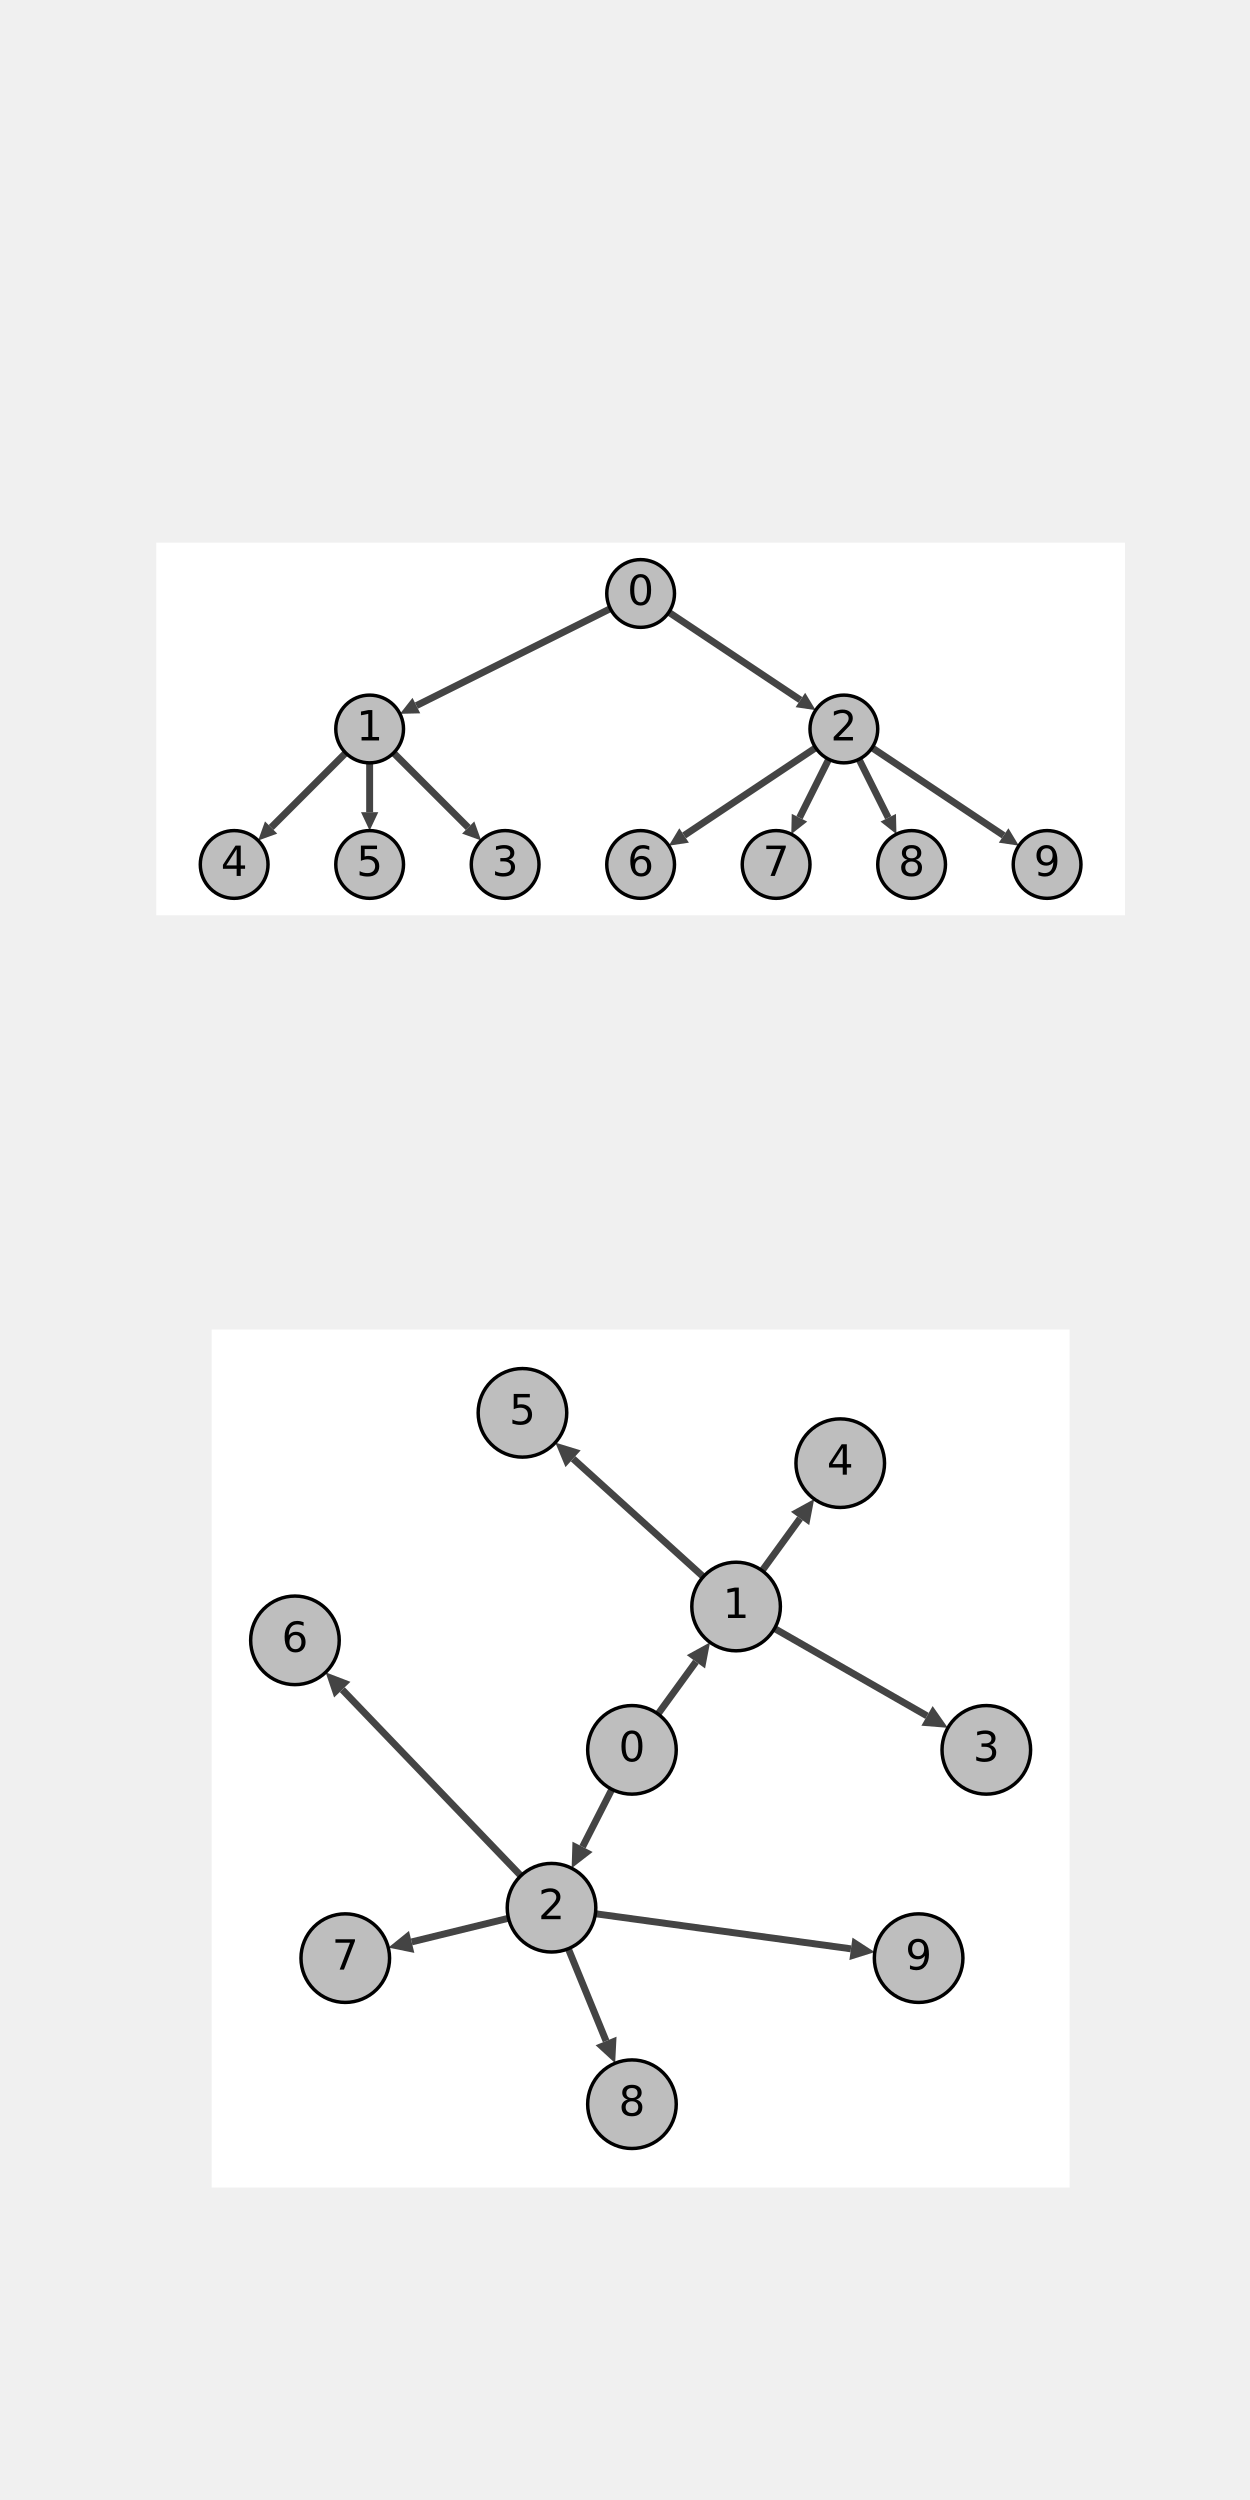
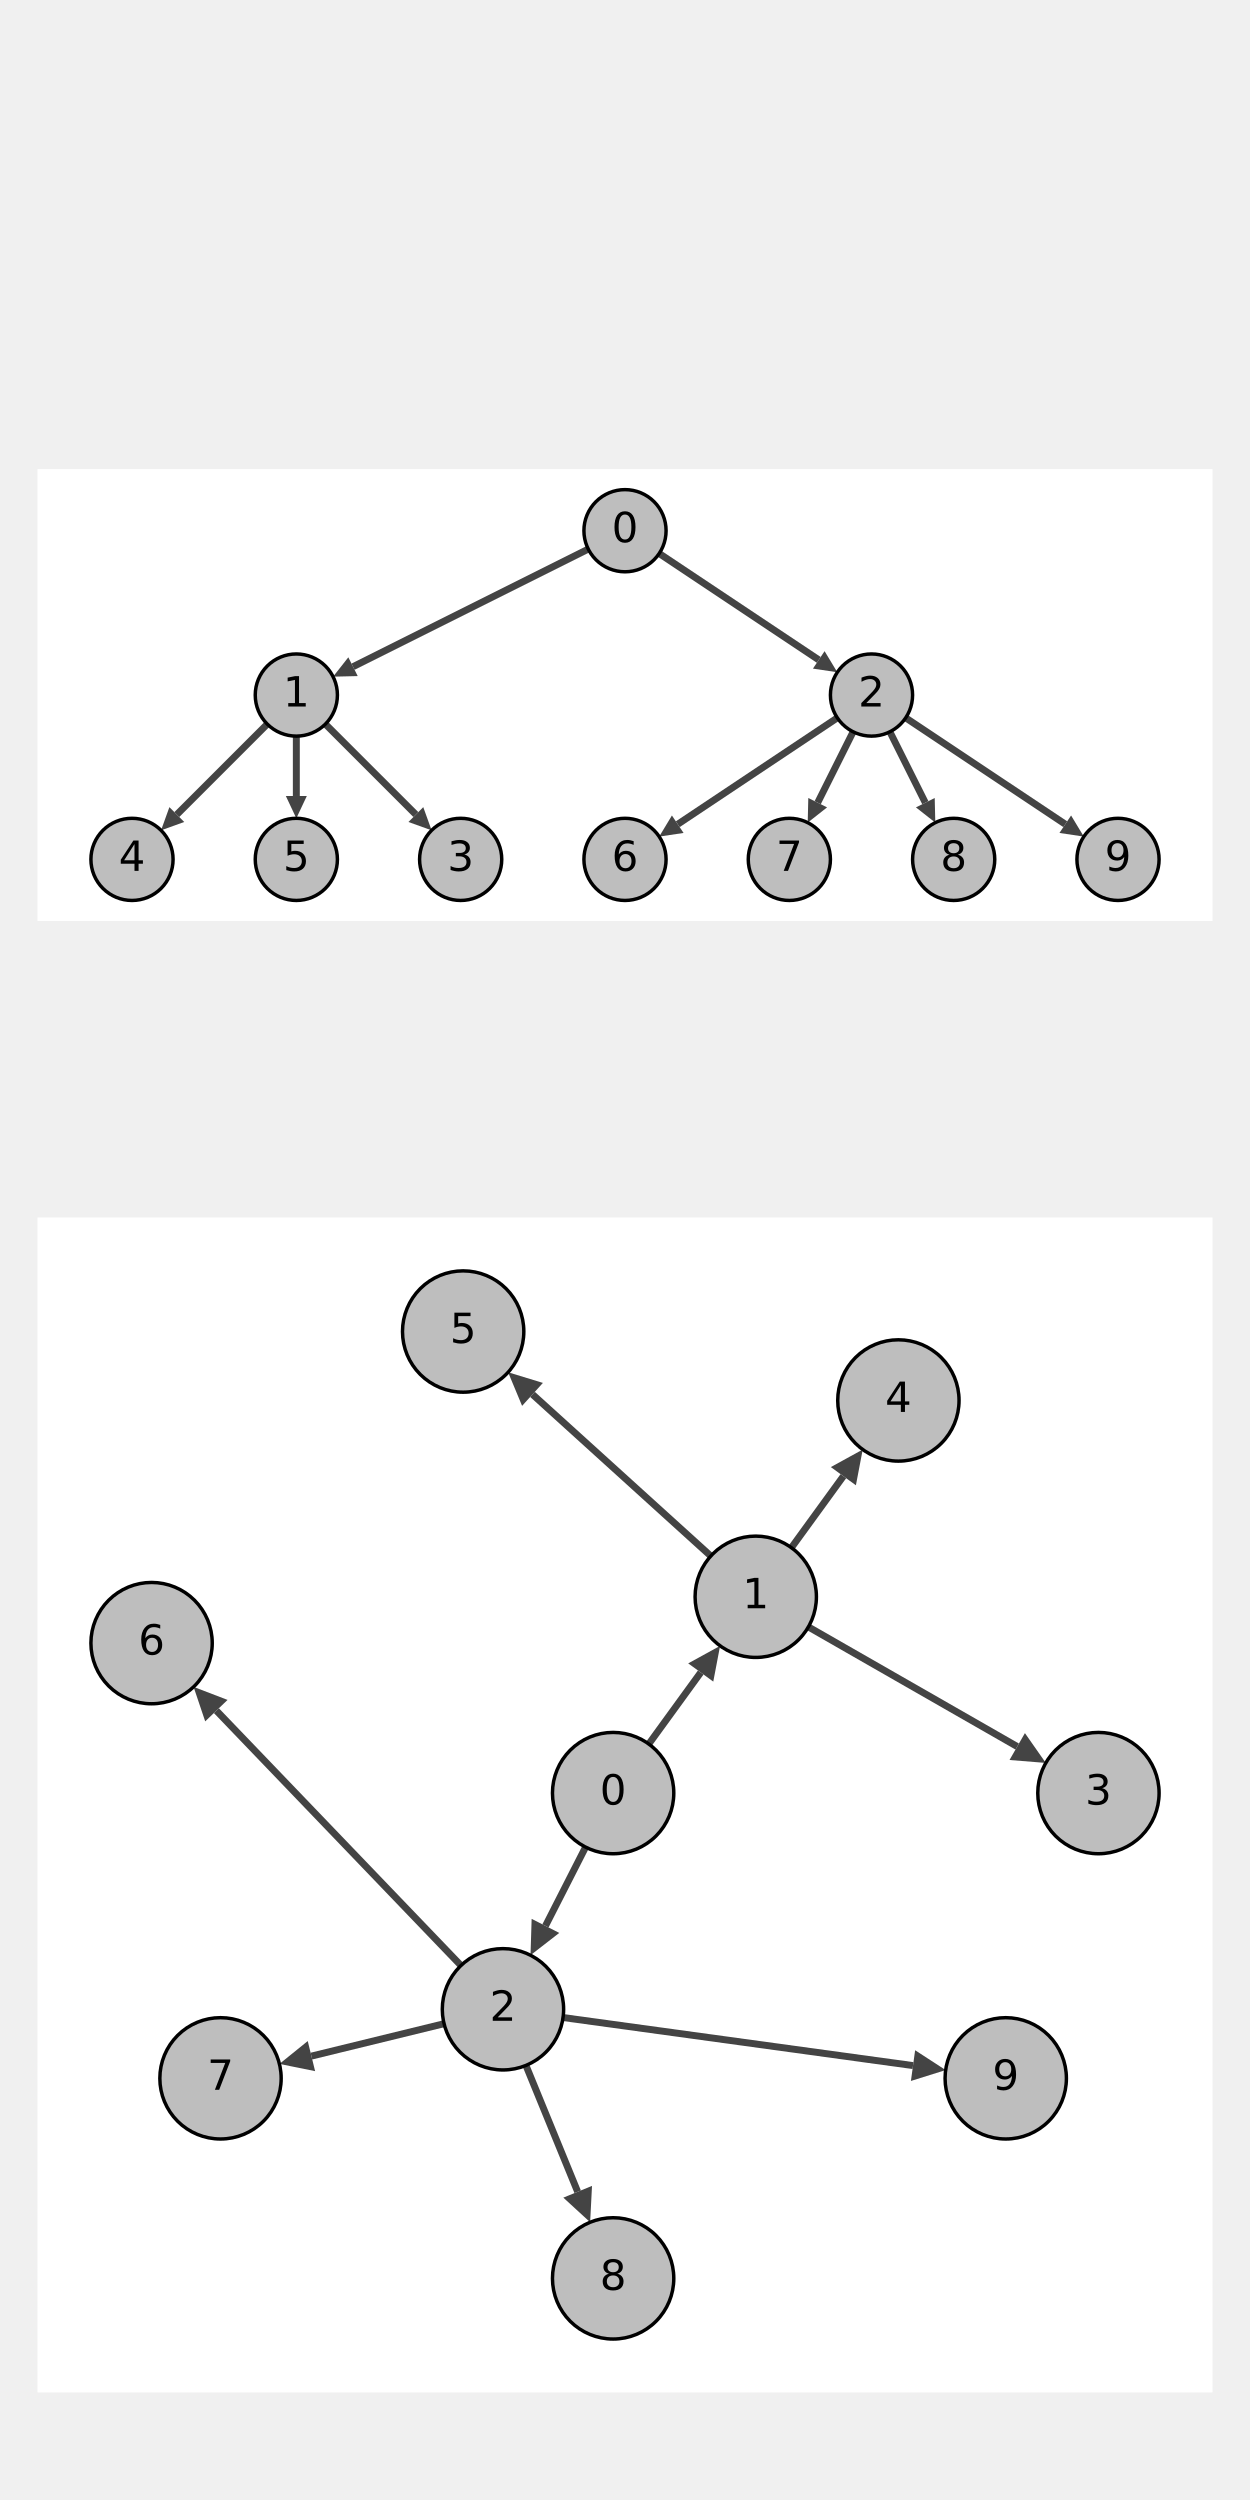
<svg xmlns="http://www.w3.org/2000/svg" xmlns:xlink="http://www.w3.org/1999/xlink" width="360pt" height="720pt" viewBox="0 0 360 720" version="1.1">
  <defs>
    <style type="text/css">*{stroke-linejoin: round; stroke-linecap: butt}</style>
  </defs>
  <g id="figure_1">
    <g id="patch_1">
      <path d="M 0 720  L 360 720  L 360 0  L 0 0  L 0 720  z " style="fill: none" />
    </g>
    <g id="axes_1">
      <g id="patch_2">
-         <path d="M 45 263.599  L 324 263.599  L 324 156.292  L 45 156.292  z " style="fill: #ffffff" />
+         <path d="M 10.8 265.25  L 349.2 265.25  L 349.2 135.096  L 10.8 135.096  z " style="fill: #ffffff" />
      </g>
      <g id="patch_3">
-         <path d="M 184.5 170.924  L 119.92 203.214  " clip-path="url(#p1ca8524b95)" style="fill: none; stroke: #444444; stroke-width: 2; stroke-linejoin: miter" />
+         <path d="M 180 152.844  L 101.671 192.009  " clip-path="url(#pfef08d0607)" style="fill: none; stroke: #444444; stroke-width: 2; stroke-linejoin: miter" />
      </g>
      <g id="patch_4">
-         <path d="M 115.183 205.583  L 121.035 205.443  L 118.806 200.985  z " clip-path="url(#p1ca8524b95)" style="fill: #444444" />
+         <path d="M 95.926 194.881  L 103.023 194.712  L 100.319 189.305  z " clip-path="url(#pfef08d0607)" style="fill: #444444" />
      </g>
      <g id="patch_5">
-         <path d="M 184.5 170.924  L 230.508 201.596  " clip-path="url(#p1ca8524b95)" style="fill: none; stroke: #444444; stroke-width: 2; stroke-linejoin: miter" />
+         <path d="M 180 152.844  L 235.803 190.046  " clip-path="url(#pfef08d0607)" style="fill: none; stroke: #444444; stroke-width: 2; stroke-linejoin: miter" />
      </g>
      <g id="patch_6">
-         <path d="M 234.915 204.534  L 231.89 199.523  L 229.126 203.67  z " clip-path="url(#p1ca8524b95)" style="fill: #444444" />
+         <path d="M 241.148 193.61  L 237.48 187.531  L 234.127 192.561  z " clip-path="url(#pfef08d0607)" style="fill: #444444" />
      </g>
      <g id="patch_7">
-         <path d="M 106.458 209.945  L 134.836 238.324  " clip-path="url(#p1ca8524b95)" style="fill: none; stroke: #444444; stroke-width: 2; stroke-linejoin: miter" />
+         <path d="M 85.343 200.173  L 119.763 234.593  " clip-path="url(#pfef08d0607)" style="fill: none; stroke: #444444; stroke-width: 2; stroke-linejoin: miter" />
      </g>
      <g id="patch_8">
-         <path d="M 138.581 242.068  L 136.598 236.561  L 133.074 240.086  z " clip-path="url(#p1ca8524b95)" style="fill: #444444" />
+         <path d="M 124.305 239.135  L 121.9 232.455  L 117.625 236.73  z " clip-path="url(#pfef08d0607)" style="fill: #444444" />
      </g>
      <g id="patch_9">
-         <path d="M 106.458 209.945  L 78.08 238.324  " clip-path="url(#p1ca8524b95)" style="fill: none; stroke: #444444; stroke-width: 2; stroke-linejoin: miter" />
+         <path d="M 85.343 200.173  L 50.923 234.593  " clip-path="url(#pfef08d0607)" style="fill: none; stroke: #444444; stroke-width: 2; stroke-linejoin: miter" />
      </g>
      <g id="patch_10">
-         <path d="M 74.335 242.068  L 79.842 240.086  L 76.318 236.561  z " clip-path="url(#p1ca8524b95)" style="fill: #444444" />
+         <path d="M 46.381 239.135  L 53.06 236.73  L 48.785 232.455  z " clip-path="url(#pfef08d0607)" style="fill: #444444" />
      </g>
      <g id="patch_11">
-         <path d="M 106.458 209.945  L 106.458 233.915  " clip-path="url(#p1ca8524b95)" style="fill: none; stroke: #444444; stroke-width: 2; stroke-linejoin: miter" />
+         <path d="M 85.343 200.173  L 85.343 229.246  " clip-path="url(#pfef08d0607)" style="fill: none; stroke: #444444; stroke-width: 2; stroke-linejoin: miter" />
      </g>
      <g id="patch_12">
-         <path d="M 106.458 239.211  L 108.95 233.915  L 103.966 233.915  z " clip-path="url(#p1ca8524b95)" style="fill: #444444" />
+         <path d="M 85.343 235.669  L 88.365 229.246  L 82.32 229.246  z " clip-path="url(#pfef08d0607)" style="fill: #444444" />
      </g>
      <g id="patch_13">
-         <path d="M 243.031 209.945  L 197.023 240.617  " clip-path="url(#p1ca8524b95)" style="fill: none; stroke: #444444; stroke-width: 2; stroke-linejoin: miter" />
+         <path d="M 250.993 200.173  L 195.19 237.375  " clip-path="url(#pfef08d0607)" style="fill: none; stroke: #444444; stroke-width: 2; stroke-linejoin: miter" />
      </g>
      <g id="patch_14">
-         <path d="M 192.617 243.555  L 198.406 242.691  L 195.641 238.544  z " clip-path="url(#p1ca8524b95)" style="fill: #444444" />
+         <path d="M 189.845 240.938  L 196.866 239.89  L 193.513 234.86  z " clip-path="url(#pfef08d0607)" style="fill: #444444" />
      </g>
      <g id="patch_15">
-         <path d="M 243.031 209.945  L 230.252 235.504  " clip-path="url(#p1ca8524b95)" style="fill: none; stroke: #444444; stroke-width: 2; stroke-linejoin: miter" />
+         <path d="M 250.993 200.173  L 235.493 231.173  " clip-path="url(#pfef08d0607)" style="fill: none; stroke: #444444; stroke-width: 2; stroke-linejoin: miter" />
      </g>
      <g id="patch_16">
-         <path d="M 227.884 240.241  L 232.481 236.619  L 228.023 234.39  z " clip-path="url(#p1ca8524b95)" style="fill: #444444" />
+         <path d="M 232.62 236.919  L 238.197 232.525  L 232.789 229.821  z " clip-path="url(#pfef08d0607)" style="fill: #444444" />
      </g>
      <g id="patch_17">
-         <path d="M 243.031 209.945  L 255.811 235.504  " clip-path="url(#p1ca8524b95)" style="fill: none; stroke: #444444; stroke-width: 2; stroke-linejoin: miter" />
+         <path d="M 250.993 200.173  L 266.493 231.173  " clip-path="url(#pfef08d0607)" style="fill: none; stroke: #444444; stroke-width: 2; stroke-linejoin: miter" />
      </g>
      <g id="patch_18">
-         <path d="M 258.179 240.241  L 258.04 234.39  L 253.582 236.619  z " clip-path="url(#p1ca8524b95)" style="fill: #444444" />
+         <path d="M 269.366 236.919  L 269.197 229.821  L 263.789 232.525  z " clip-path="url(#pfef08d0607)" style="fill: #444444" />
      </g>
      <g id="patch_19">
-         <path d="M 243.031 209.945  L 289.039 240.617  " clip-path="url(#p1ca8524b95)" style="fill: none; stroke: #444444; stroke-width: 2; stroke-linejoin: miter" />
+         <path d="M 250.993 200.173  L 306.796 237.375  " clip-path="url(#pfef08d0607)" style="fill: none; stroke: #444444; stroke-width: 2; stroke-linejoin: miter" />
      </g>
      <g id="patch_20">
-         <path d="M 293.446 243.555  L 290.422 238.544  L 287.657 242.691  z " clip-path="url(#p1ca8524b95)" style="fill: #444444" />
+         <path d="M 312.141 240.938  L 308.473 234.86  L 305.12 239.89  z " clip-path="url(#pfef08d0607)" style="fill: #444444" />
      </g>
      <g id="matplotlib.axis_1" />
      <g id="matplotlib.axis_2" />
      <g id="patch_21">
-         <path d="M 184.5 180.68  C 187.087 180.68 189.569 179.652 191.398 177.822  C 193.227 175.993 194.255 173.512 194.255 170.924  C 194.255 168.337 193.227 165.856 191.398 164.026  C 189.569 162.197 187.087 161.169 184.5 161.169  C 181.913 161.169 179.431 162.197 177.602 164.026  C 175.773 165.856 174.745 168.337 174.745 170.924  C 174.745 173.512 175.773 175.993 177.602 177.822  C 179.431 179.652 181.913 180.68 184.5 180.68  z " clip-path="url(#p1ca8524b95)" style="fill: #bebebe; stroke: #000000; stroke-linejoin: miter" />
+         <path d="M 180 164.676  C 183.138 164.676 186.148 163.43 188.367 161.211  C 190.585 158.992 191.832 155.982 191.832 152.844  C 191.832 149.706 190.585 146.696 188.367 144.478  C 186.148 142.259 183.138 141.012 180 141.012  C 176.862 141.012 173.852 142.259 171.633 144.478  C 169.415 146.696 168.168 149.706 168.168 152.844  C 168.168 155.982 169.415 158.992 171.633 161.211  C 173.852 163.43 176.862 164.676 180 164.676  z " clip-path="url(#pfef08d0607)" style="fill: #bebebe; stroke: #000000; stroke-linejoin: miter" />
      </g>
      <g id="patch_22">
-         <path d="M 106.458 219.701  C 109.045 219.701 111.527 218.673 113.356 216.843  C 115.185 215.014 116.213 212.533 116.213 209.945  C 116.213 207.358 115.185 204.877 113.356 203.047  C 111.527 201.218 109.045 200.19 106.458 200.19  C 103.871 200.19 101.389 201.218 99.56 203.047  C 97.731 204.877 96.703 207.358 96.703 209.945  C 96.703 212.533 97.731 215.014 99.56 216.843  C 101.389 218.673 103.871 219.701 106.458 219.701  z " clip-path="url(#p1ca8524b95)" style="fill: #bebebe; stroke: #000000; stroke-linejoin: miter" />
+         <path d="M 85.343 212.005  C 88.481 212.005 91.49 210.758 93.709 208.54  C 95.928 206.321 97.175 203.311 97.175 200.173  C 97.175 197.035 95.928 194.025 93.709 191.806  C 91.49 189.587 88.481 188.341 85.343 188.341  C 82.205 188.341 79.195 189.587 76.976 191.806  C 74.757 194.025 73.51 197.035 73.51 200.173  C 73.51 203.311 74.757 206.321 76.976 208.54  C 79.195 210.758 82.205 212.005 85.343 212.005  z " clip-path="url(#pfef08d0607)" style="fill: #bebebe; stroke: #000000; stroke-linejoin: miter" />
      </g>
      <g id="patch_23">
-         <path d="M 243.031 219.701  C 245.619 219.701 248.1 218.673 249.929 216.843  C 251.759 215.014 252.787 212.533 252.787 209.945  C 252.787 207.358 251.759 204.877 249.929 203.047  C 248.1 201.218 245.619 200.19 243.031 200.19  C 240.444 200.19 237.963 201.218 236.133 203.047  C 234.304 204.877 233.276 207.358 233.276 209.945  C 233.276 212.533 234.304 215.014 236.133 216.843  C 237.963 218.673 240.444 219.701 243.031 219.701  z " clip-path="url(#p1ca8524b95)" style="fill: #bebebe; stroke: #000000; stroke-linejoin: miter" />
+         <path d="M 250.993 212.005  C 254.131 212.005 257.141 210.758 259.36 208.54  C 261.578 206.321 262.825 203.311 262.825 200.173  C 262.825 197.035 261.578 194.025 259.36 191.806  C 257.141 189.587 254.131 188.341 250.993 188.341  C 247.855 188.341 244.845 189.587 242.626 191.806  C 240.408 194.025 239.161 197.035 239.161 200.173  C 239.161 203.311 240.408 206.321 242.626 208.54  C 244.845 210.758 247.855 212.005 250.993 212.005  z " clip-path="url(#pfef08d0607)" style="fill: #bebebe; stroke: #000000; stroke-linejoin: miter" />
      </g>
      <g id="patch_24">
-         <path d="M 145.479 258.722  C 148.066 258.722 150.548 257.694 152.377 255.864  C 154.206 254.035 155.234 251.554 155.234 248.966  C 155.234 246.379 154.206 243.898 152.377 242.068  C 150.548 240.239 148.066 239.211 145.479 239.211  C 142.892 239.211 140.41 240.239 138.581 242.068  C 136.752 243.898 135.724 246.379 135.724 248.966  C 135.724 251.554 136.752 254.035 138.581 255.864  C 140.41 257.694 142.892 258.722 145.479 258.722  z " clip-path="url(#p1ca8524b95)" style="fill: #bebebe; stroke: #000000; stroke-linejoin: miter" />
+         <path d="M 132.671 259.334  C 135.809 259.334 138.819 258.087 141.038 255.868  C 143.257 253.649 144.503 250.64 144.503 247.502  C 144.503 244.364 143.257 241.354 141.038 239.135  C 138.819 236.916 135.809 235.669 132.671 235.669  C 129.533 235.669 126.524 236.916 124.305 239.135  C 122.086 241.354 120.839 244.364 120.839 247.502  C 120.839 250.64 122.086 253.649 124.305 255.868  C 126.524 258.087 129.533 259.334 132.671 259.334  z " clip-path="url(#pfef08d0607)" style="fill: #bebebe; stroke: #000000; stroke-linejoin: miter" />
      </g>
      <g id="patch_25">
-         <path d="M 67.437 258.722  C 70.024 258.722 72.506 257.694 74.335 255.864  C 76.164 254.035 77.192 251.554 77.192 248.966  C 77.192 246.379 76.164 243.898 74.335 242.068  C 72.506 240.239 70.024 239.211 67.437 239.211  C 64.85 239.211 62.368 240.239 60.539 242.068  C 58.71 243.898 57.682 246.379 57.682 248.966  C 57.682 251.554 58.71 254.035 60.539 255.864  C 62.368 257.694 64.85 258.722 67.437 258.722  z " clip-path="url(#p1ca8524b95)" style="fill: #bebebe; stroke: #000000; stroke-linejoin: miter" />
+         <path d="M 38.014 259.334  C 41.152 259.334 44.162 258.087 46.381 255.868  C 48.599 253.649 49.846 250.64 49.846 247.502  C 49.846 244.364 48.599 241.354 46.381 239.135  C 44.162 236.916 41.152 235.669 38.014 235.669  C 34.876 235.669 31.866 236.916 29.647 239.135  C 27.429 241.354 26.182 244.364 26.182 247.502  C 26.182 250.64 27.429 253.649 29.647 255.868  C 31.866 258.087 34.876 259.334 38.014 259.334  z " clip-path="url(#pfef08d0607)" style="fill: #bebebe; stroke: #000000; stroke-linejoin: miter" />
      </g>
      <g id="patch_26">
-         <path d="M 106.458 258.722  C 109.045 258.722 111.527 257.694 113.356 255.864  C 115.185 254.035 116.213 251.554 116.213 248.966  C 116.213 246.379 115.185 243.898 113.356 242.068  C 111.527 240.239 109.045 239.211 106.458 239.211  C 103.871 239.211 101.389 240.239 99.56 242.068  C 97.731 243.898 96.703 246.379 96.703 248.966  C 96.703 251.554 97.731 254.035 99.56 255.864  C 101.389 257.694 103.871 258.722 106.458 258.722  z " clip-path="url(#p1ca8524b95)" style="fill: #bebebe; stroke: #000000; stroke-linejoin: miter" />
+         <path d="M 85.343 259.334  C 88.481 259.334 91.49 258.087 93.709 255.868  C 95.928 253.649 97.175 250.64 97.175 247.502  C 97.175 244.364 95.928 241.354 93.709 239.135  C 91.49 236.916 88.481 235.669 85.343 235.669  C 82.205 235.669 79.195 236.916 76.976 239.135  C 74.757 241.354 73.51 244.364 73.51 247.502  C 73.51 250.64 74.757 253.649 76.976 255.868  C 79.195 258.087 82.205 259.334 85.343 259.334  z " clip-path="url(#pfef08d0607)" style="fill: #bebebe; stroke: #000000; stroke-linejoin: miter" />
      </g>
      <g id="patch_27">
-         <path d="M 184.5 258.722  C 187.087 258.722 189.569 257.694 191.398 255.864  C 193.227 254.035 194.255 251.554 194.255 248.966  C 194.255 246.379 193.227 243.898 191.398 242.068  C 189.569 240.239 187.087 239.211 184.5 239.211  C 181.913 239.211 179.431 240.239 177.602 242.068  C 175.773 243.898 174.745 246.379 174.745 248.966  C 174.745 251.554 175.773 254.035 177.602 255.864  C 179.431 257.694 181.913 258.722 184.5 258.722  z " clip-path="url(#p1ca8524b95)" style="fill: #bebebe; stroke: #000000; stroke-linejoin: miter" />
+         <path d="M 180 259.334  C 183.138 259.334 186.148 258.087 188.367 255.868  C 190.585 253.649 191.832 250.64 191.832 247.502  C 191.832 244.364 190.585 241.354 188.367 239.135  C 186.148 236.916 183.138 235.669 180 235.669  C 176.862 235.669 173.852 236.916 171.633 239.135  C 169.415 241.354 168.168 244.364 168.168 247.502  C 168.168 250.64 169.415 253.649 171.633 255.868  C 173.852 258.087 176.862 259.334 180 259.334  z " clip-path="url(#pfef08d0607)" style="fill: #bebebe; stroke: #000000; stroke-linejoin: miter" />
      </g>
      <g id="patch_28">
-         <path d="M 223.521 258.722  C 226.108 258.722 228.59 257.694 230.419 255.864  C 232.248 254.035 233.276 251.554 233.276 248.966  C 233.276 246.379 232.248 243.898 230.419 242.068  C 228.59 240.239 226.108 239.211 223.521 239.211  C 220.934 239.211 218.452 240.239 216.623 242.068  C 214.794 243.898 213.766 246.379 213.766 248.966  C 213.766 251.554 214.794 254.035 216.623 255.864  C 218.452 257.694 220.934 258.722 223.521 258.722  z " clip-path="url(#p1ca8524b95)" style="fill: #bebebe; stroke: #000000; stroke-linejoin: miter" />
+         <path d="M 227.329 259.334  C 230.467 259.334 233.476 258.087 235.695 255.868  C 237.914 253.649 239.161 250.64 239.161 247.502  C 239.161 244.364 237.914 241.354 235.695 239.135  C 233.476 236.916 230.467 235.669 227.329 235.669  C 224.191 235.669 221.181 236.916 218.962 239.135  C 216.743 241.354 215.497 244.364 215.497 247.502  C 215.497 250.64 216.743 253.649 218.962 255.868  C 221.181 258.087 224.191 259.334 227.329 259.334  z " clip-path="url(#pfef08d0607)" style="fill: #bebebe; stroke: #000000; stroke-linejoin: miter" />
      </g>
      <g id="patch_29">
-         <path d="M 262.542 258.722  C 265.129 258.722 267.611 257.694 269.44 255.864  C 271.269 254.035 272.297 251.554 272.297 248.966  C 272.297 246.379 271.269 243.898 269.44 242.068  C 267.611 240.239 265.129 239.211 262.542 239.211  C 259.955 239.211 257.473 240.239 255.644 242.068  C 253.815 243.898 252.787 246.379 252.787 248.966  C 252.787 251.554 253.815 254.035 255.644 255.864  C 257.473 257.694 259.955 258.722 262.542 258.722  z " clip-path="url(#p1ca8524b95)" style="fill: #bebebe; stroke: #000000; stroke-linejoin: miter" />
+         <path d="M 274.657 259.334  C 277.795 259.334 280.805 258.087 283.024 255.868  C 285.243 253.649 286.49 250.64 286.49 247.502  C 286.49 244.364 285.243 241.354 283.024 239.135  C 280.805 236.916 277.795 235.669 274.657 235.669  C 271.519 235.669 268.51 236.916 266.291 239.135  C 264.072 241.354 262.825 244.364 262.825 247.502  C 262.825 250.64 264.072 253.649 266.291 255.868  C 268.51 258.087 271.519 259.334 274.657 259.334  z " clip-path="url(#pfef08d0607)" style="fill: #bebebe; stroke: #000000; stroke-linejoin: miter" />
      </g>
      <g id="patch_30">
-         <path d="M 301.563 258.722  C 304.15 258.722 306.632 257.694 308.461 255.864  C 310.29 254.035 311.318 251.554 311.318 248.966  C 311.318 246.379 310.29 243.898 308.461 242.068  C 306.632 240.239 304.15 239.211 301.563 239.211  C 298.976 239.211 296.494 240.239 294.665 242.068  C 292.836 243.898 291.808 246.379 291.808 248.966  C 291.808 251.554 292.836 254.035 294.665 255.864  C 296.494 257.694 298.976 258.722 301.563 258.722  z " clip-path="url(#p1ca8524b95)" style="fill: #bebebe; stroke: #000000; stroke-linejoin: miter" />
+         <path d="M 321.986 259.334  C 325.124 259.334 328.134 258.087 330.353 255.868  C 332.571 253.649 333.818 250.64 333.818 247.502  C 333.818 244.364 332.571 241.354 330.353 239.135  C 328.134 236.916 325.124 235.669 321.986 235.669  C 318.848 235.669 315.838 236.916 313.619 239.135  C 311.401 241.354 310.154 244.364 310.154 247.502  C 310.154 250.64 311.401 253.649 313.619 255.868  C 315.838 258.087 318.848 259.334 321.986 259.334  z " clip-path="url(#pfef08d0607)" style="fill: #bebebe; stroke: #000000; stroke-linejoin: miter" />
      </g>
      <g id="text_1">
-         <g transform="translate(180.6825 174.2357)scale(0.12 -0.12)">
+         <g transform="translate(176.1825 156.1555)scale(0.12 -0.12)">
          <defs>
            <path id="DejaVuSans-30" d="M 2034 4250  Q 1547 4250 1301 3770  Q 1056 3291 1056 2328  Q 1056 1369 1301 889  Q 1547 409 2034 409  Q 2525 409 2770 889  Q 3016 1369 3016 2328  Q 3016 3291 2770 3770  Q 2525 4250 2034 4250  z M 2034 4750  Q 2819 4750 3233 4129  Q 3647 3509 3647 2328  Q 3647 1150 3233 529  Q 2819 -91 2034 -91  Q 1250 -91 836 529  Q 422 1150 422 2328  Q 422 3509 836 4129  Q 1250 4750 2034 4750  z " transform="scale(0.015625)" />
          </defs>
          <use xlink:href="#DejaVuSans-30" />
        </g>
      </g>
      <g id="text_2">
-         <g transform="translate(102.6405 213.2567)scale(0.12 -0.12)">
+         <g transform="translate(81.52516 203.4842)scale(0.12 -0.12)">
          <defs>
            <path id="DejaVuSans-31" d="M 794 531  L 1825 531  L 1825 4091  L 703 3866  L 703 4441  L 1819 4666  L 2450 4666  L 2450 531  L 3481 531  L 3481 0  L 794 0  L 794 531  z " transform="scale(0.015625)" />
          </defs>
          <use xlink:href="#DejaVuSans-31" />
        </g>
      </g>
      <g id="text_3">
-         <g transform="translate(239.214 213.2567)scale(0.12 -0.12)">
+         <g transform="translate(247.1755 203.4842)scale(0.12 -0.12)">
          <defs>
            <path id="DejaVuSans-32" d="M 1228 531  L 3431 531  L 3431 0  L 469 0  L 469 531  Q 828 903 1448 1529  Q 2069 2156 2228 2338  Q 2531 2678 2651 2914  Q 2772 3150 2772 3378  Q 2772 3750 2511 3984  Q 2250 4219 1831 4219  Q 1534 4219 1204 4116  Q 875 4013 500 3803  L 500 4441  Q 881 4594 1212 4672  Q 1544 4750 1819 4750  Q 2544 4750 2975 4387  Q 3406 4025 3406 3419  Q 3406 3131 3298 2873  Q 3191 2616 2906 2266  Q 2828 2175 2409 1742  Q 1991 1309 1228 531  z " transform="scale(0.015625)" />
          </defs>
          <use xlink:href="#DejaVuSans-32" />
        </g>
      </g>
      <g id="text_4">
-         <g transform="translate(141.6615 252.2777)scale(0.12 -0.12)">
+         <g transform="translate(128.8538 250.8128)scale(0.12 -0.12)">
          <defs>
            <path id="DejaVuSans-33" d="M 2597 2516  Q 3050 2419 3304 2112  Q 3559 1806 3559 1356  Q 3559 666 3084 287  Q 2609 -91 1734 -91  Q 1441 -91 1130 -33  Q 819 25 488 141  L 488 750  Q 750 597 1062 519  Q 1375 441 1716 441  Q 2309 441 2620 675  Q 2931 909 2931 1356  Q 2931 1769 2642 2001  Q 2353 2234 1838 2234  L 1294 2234  L 1294 2753  L 1863 2753  Q 2328 2753 2575 2939  Q 2822 3125 2822 3475  Q 2822 3834 2567 4026  Q 2313 4219 1838 4219  Q 1578 4219 1281 4162  Q 984 4106 628 3988  L 628 4550  Q 988 4650 1302 4700  Q 1616 4750 1894 4750  Q 2613 4750 3031 4423  Q 3450 4097 3450 3541  Q 3450 3153 3228 2886  Q 3006 2619 2597 2516  z " transform="scale(0.015625)" />
          </defs>
          <use xlink:href="#DejaVuSans-33" />
        </g>
      </g>
      <g id="text_5">
-         <g transform="translate(63.61956 252.2777)scale(0.12 -0.12)">
+         <g transform="translate(34.19649 250.8128)scale(0.12 -0.12)">
          <defs>
            <path id="DejaVuSans-34" d="M 2419 4116  L 825 1625  L 2419 1625  L 2419 4116  z M 2253 4666  L 3047 4666  L 3047 1625  L 3713 1625  L 3713 1100  L 3047 1100  L 3047 0  L 2419 0  L 2419 1100  L 313 1100  L 313 1709  L 2253 4666  z " transform="scale(0.015625)" />
          </defs>
          <use xlink:href="#DejaVuSans-34" />
        </g>
      </g>
      <g id="text_6">
-         <g transform="translate(102.6405 252.2777)scale(0.12 -0.12)">
+         <g transform="translate(81.52516 250.8128)scale(0.12 -0.12)">
          <defs>
            <path id="DejaVuSans-35" d="M 691 4666  L 3169 4666  L 3169 4134  L 1269 4134  L 1269 2991  Q 1406 3038 1543 3061  Q 1681 3084 1819 3084  Q 2600 3084 3056 2656  Q 3513 2228 3513 1497  Q 3513 744 3044 326  Q 2575 -91 1722 -91  Q 1428 -91 1123 -41  Q 819 9 494 109  L 494 744  Q 775 591 1075 516  Q 1375 441 1709 441  Q 2250 441 2565 725  Q 2881 1009 2881 1497  Q 2881 1984 2565 2268  Q 2250 2553 1709 2553  Q 1456 2553 1204 2497  Q 953 2441 691 2322  L 691 4666  z " transform="scale(0.015625)" />
          </defs>
          <use xlink:href="#DejaVuSans-35" />
        </g>
      </g>
      <g id="text_7">
-         <g transform="translate(180.6825 252.2777)scale(0.12 -0.12)">
+         <g transform="translate(176.1825 250.8128)scale(0.12 -0.12)">
          <defs>
            <path id="DejaVuSans-36" d="M 2113 2584  Q 1688 2584 1439 2293  Q 1191 2003 1191 1497  Q 1191 994 1439 701  Q 1688 409 2113 409  Q 2538 409 2786 701  Q 3034 994 3034 1497  Q 3034 2003 2786 2293  Q 2538 2584 2113 2584  z M 3366 4563  L 3366 3988  Q 3128 4100 2886 4159  Q 2644 4219 2406 4219  Q 1781 4219 1451 3797  Q 1122 3375 1075 2522  Q 1259 2794 1537 2939  Q 1816 3084 2150 3084  Q 2853 3084 3261 2657  Q 3669 2231 3669 1497  Q 3669 778 3244 343  Q 2819 -91 2113 -91  Q 1303 -91 875 529  Q 447 1150 447 2328  Q 447 3434 972 4092  Q 1497 4750 2381 4750  Q 2619 4750 2861 4703  Q 3103 4656 3366 4563  z " transform="scale(0.015625)" />
          </defs>
          <use xlink:href="#DejaVuSans-36" />
        </g>
      </g>
      <g id="text_8">
-         <g transform="translate(219.7035 252.2777)scale(0.12 -0.12)">
+         <g transform="translate(223.5112 250.8128)scale(0.12 -0.12)">
          <defs>
            <path id="DejaVuSans-37" d="M 525 4666  L 3525 4666  L 3525 4397  L 1831 0  L 1172 0  L 2766 4134  L 525 4134  L 525 4666  z " transform="scale(0.015625)" />
          </defs>
          <use xlink:href="#DejaVuSans-37" />
        </g>
      </g>
      <g id="text_9">
-         <g transform="translate(258.7245 252.2777)scale(0.12 -0.12)">
+         <g transform="translate(270.8398 250.8128)scale(0.12 -0.12)">
          <defs>
            <path id="DejaVuSans-38" d="M 2034 2216  Q 1584 2216 1326 1975  Q 1069 1734 1069 1313  Q 1069 891 1326 650  Q 1584 409 2034 409  Q 2484 409 2743 651  Q 3003 894 3003 1313  Q 3003 1734 2745 1975  Q 2488 2216 2034 2216  z M 1403 2484  Q 997 2584 770 2862  Q 544 3141 544 3541  Q 544 4100 942 4425  Q 1341 4750 2034 4750  Q 2731 4750 3128 4425  Q 3525 4100 3525 3541  Q 3525 3141 3298 2862  Q 3072 2584 2669 2484  Q 3125 2378 3379 2068  Q 3634 1759 3634 1313  Q 3634 634 3220 271  Q 2806 -91 2034 -91  Q 1263 -91 848 271  Q 434 634 434 1313  Q 434 1759 690 2068  Q 947 2378 1403 2484  z M 1172 3481  Q 1172 3119 1398 2916  Q 1625 2713 2034 2713  Q 2441 2713 2670 2916  Q 2900 3119 2900 3481  Q 2900 3844 2670 4047  Q 2441 4250 2034 4250  Q 1625 4250 1398 4047  Q 1172 3844 1172 3481  z " transform="scale(0.015625)" />
          </defs>
          <use xlink:href="#DejaVuSans-38" />
        </g>
      </g>
      <g id="text_10">
-         <g transform="translate(297.7454 252.2777)scale(0.12 -0.12)">
+         <g transform="translate(318.1685 250.8128)scale(0.12 -0.12)">
          <defs>
            <path id="DejaVuSans-39" d="M 703 97  L 703 672  Q 941 559 1184 500  Q 1428 441 1663 441  Q 2288 441 2617 861  Q 2947 1281 2994 2138  Q 2813 1869 2534 1725  Q 2256 1581 1919 1581  Q 1219 1581 811 2004  Q 403 2428 403 3163  Q 403 3881 828 4315  Q 1253 4750 1959 4750  Q 2769 4750 3195 4129  Q 3622 3509 3622 2328  Q 3622 1225 3098 567  Q 2575 -91 1691 -91  Q 1453 -91 1209 -44  Q 966 3 703 97  z M 1959 2075  Q 2384 2075 2632 2365  Q 2881 2656 2881 3163  Q 2881 3666 2632 3958  Q 2384 4250 1959 4250  Q 1534 4250 1286 3958  Q 1038 3666 1038 3163  Q 1038 2656 1286 2365  Q 1534 2075 1959 2075  z " transform="scale(0.015625)" />
          </defs>
          <use xlink:href="#DejaVuSans-39" />
        </g>
      </g>
    </g>
    <g id="axes_2">
      <g id="patch_31">
-         <path d="M 60.955 630  L 308.045 630  L 308.045 382.909  L 60.955 382.909  z " style="fill: #ffffff" />
+         <path d="M 10.8 689.027  L 349.2 689.027  L 349.2 350.627  L 10.8 350.627  z " style="fill: #ffffff" />
      </g>
      <g id="patch_32">
-         <path d="M 182.003 503.957  L 200.427 478.599  " clip-path="url(#p655c8496fc)" style="fill: none; stroke: #444444; stroke-width: 2; stroke-linejoin: miter" />
+         <path d="M 176.58 516.407  L 201.812 481.677  " clip-path="url(#p523db373b2)" style="fill: none; stroke: #444444; stroke-width: 2; stroke-linejoin: miter" />
      </g>
      <g id="patch_33">
-         <path d="M 204.497 472.996  L 197.79 476.683  L 203.063 480.514  z " clip-path="url(#p655c8496fc)" style="fill: #444444" />
+         <path d="M 207.387 474.004  L 198.201 479.054  L 205.423 484.301  z " clip-path="url(#p523db373b2)" style="fill: #444444" />
      </g>
      <g id="patch_34">
-         <path d="M 182.003 503.957  L 167.772 531.886  " clip-path="url(#p655c8496fc)" style="fill: none; stroke: #444444; stroke-width: 2; stroke-linejoin: miter" />
+         <path d="M 176.58 516.407  L 157.091 554.656  " clip-path="url(#p523db373b2)" style="fill: none; stroke: #444444; stroke-width: 2; stroke-linejoin: miter" />
      </g>
      <g id="patch_35">
-         <path d="M 164.628 538.056  L 170.676 533.365  L 164.869 530.406  z " clip-path="url(#p655c8496fc)" style="fill: #444444" />
+         <path d="M 152.785 563.107  L 161.068 556.682  L 153.114 552.63  z " clip-path="url(#p523db373b2)" style="fill: #444444" />
      </g>
      <g id="patch_36">
-         <path d="M 211.996 462.675  L 266.979 494.173  " clip-path="url(#p655c8496fc)" style="fill: none; stroke: #444444; stroke-width: 2; stroke-linejoin: miter" />
+         <path d="M 217.656 459.87  L 292.958 503.007  " clip-path="url(#p523db373b2)" style="fill: none; stroke: #444444; stroke-width: 2; stroke-linejoin: miter" />
      </g>
      <g id="patch_37">
-         <path d="M 272.988 497.616  L 268.599 491.345  L 265.359 497.001  z " clip-path="url(#p655c8496fc)" style="fill: #444444" />
+         <path d="M 301.188 507.722  L 295.176 499.135  L 290.739 506.88  z " clip-path="url(#p523db373b2)" style="fill: #444444" />
      </g>
      <g id="patch_38">
-         <path d="M 211.996 462.675  L 230.42 437.317  " clip-path="url(#p655c8496fc)" style="fill: none; stroke: #444444; stroke-width: 2; stroke-linejoin: miter" />
+         <path d="M 217.656 459.87  L 242.889 425.14  " clip-path="url(#p523db373b2)" style="fill: none; stroke: #444444; stroke-width: 2; stroke-linejoin: miter" />
      </g>
      <g id="patch_39">
-         <path d="M 234.49 431.714  L 227.783 435.401  L 233.056 439.232  z " clip-path="url(#p655c8496fc)" style="fill: #444444" />
+         <path d="M 248.464 417.467  L 239.278 422.517  L 246.5 427.764  z " clip-path="url(#p523db373b2)" style="fill: #444444" />
      </g>
      <g id="patch_40">
-         <path d="M 211.996 462.675  L 165.048 420.117  " clip-path="url(#p655c8496fc)" style="fill: none; stroke: #444444; stroke-width: 2; stroke-linejoin: miter" />
+         <path d="M 217.656 459.87  L 153.36 401.584  " clip-path="url(#p523db373b2)" style="fill: none; stroke: #444444; stroke-width: 2; stroke-linejoin: miter" />
      </g>
      <g id="patch_41">
-         <path d="M 159.917 415.465  L 162.86 422.531  L 167.237 417.702  z " clip-path="url(#p655c8496fc)" style="fill: #444444" />
+         <path d="M 146.333 395.214  L 150.363 404.891  L 156.358 398.277  z " clip-path="url(#p523db373b2)" style="fill: #444444" />
      </g>
      <g id="patch_42">
-         <path d="M 158.837 549.423  L 98.571 486.622  " clip-path="url(#p655c8496fc)" style="fill: none; stroke: #444444; stroke-width: 2; stroke-linejoin: miter" />
+         <path d="M 144.853 578.674  L 62.317 492.665  " clip-path="url(#p523db373b2)" style="fill: none; stroke: #444444; stroke-width: 2; stroke-linejoin: miter" />
      </g>
      <g id="patch_43">
-         <path d="M 93.776 481.625  L 96.219 488.878  L 100.922 484.365  z " clip-path="url(#p655c8496fc)" style="fill: #444444" />
+         <path d="M 55.75 485.822  L 59.096 495.756  L 65.537 489.575  z " clip-path="url(#p523db373b2)" style="fill: #444444" />
      </g>
      <g id="patch_44">
-         <path d="M 158.837 549.423  L 118.558 559.269  " clip-path="url(#p655c8496fc)" style="fill: none; stroke: #444444; stroke-width: 2; stroke-linejoin: miter" />
+         <path d="M 144.853 578.674  L 89.69 592.159  " clip-path="url(#p523db373b2)" style="fill: none; stroke: #444444; stroke-width: 2; stroke-linejoin: miter" />
      </g>
      <g id="patch_45">
-         <path d="M 111.831 560.914  L 119.332 562.435  L 117.784 556.104  z " clip-path="url(#p655c8496fc)" style="fill: #444444" />
+         <path d="M 80.476 594.411  L 90.75 596.494  L 88.63 587.823  z " clip-path="url(#p523db373b2)" style="fill: #444444" />
      </g>
      <g id="patch_46">
-         <path d="M 158.837 549.423  L 174.546 587.797  " clip-path="url(#p655c8496fc)" style="fill: none; stroke: #444444; stroke-width: 2; stroke-linejoin: miter" />
+         <path d="M 144.853 578.674  L 166.367 631.228  " clip-path="url(#p523db373b2)" style="fill: none; stroke: #444444; stroke-width: 2; stroke-linejoin: miter" />
      </g>
      <g id="patch_47">
-         <path d="M 177.17 594.206  L 177.562 586.562  L 171.53 589.031  z " clip-path="url(#p655c8496fc)" style="fill: #444444" />
+         <path d="M 169.961 640.006  L 170.498 629.537  L 162.237 632.919  z " clip-path="url(#p523db373b2)" style="fill: #444444" />
      </g>
      <g id="patch_48">
-         <path d="M 158.837 549.423  L 245.067 561.265  " clip-path="url(#p655c8496fc)" style="fill: none; stroke: #444444; stroke-width: 2; stroke-linejoin: miter" />
+         <path d="M 144.853 578.674  L 262.949 594.892  " clip-path="url(#p523db373b2)" style="fill: none; stroke: #444444; stroke-width: 2; stroke-linejoin: miter" />
      </g>
      <g id="patch_49">
-         <path d="M 251.928 562.208  L 245.51 558.037  L 244.624 564.494  z " clip-path="url(#p655c8496fc)" style="fill: #444444" />
+         <path d="M 272.346 596.183  L 263.556 590.471  L 262.342 599.314  z " clip-path="url(#p523db373b2)" style="fill: #444444" />
      </g>
      <g id="matplotlib.axis_3" />
      <g id="matplotlib.axis_4" />
      <g id="patch_50">
-         <path d="M 182.003 516.714  C 185.386 516.714 188.631 515.37 191.023 512.978  C 193.415 510.585 194.759 507.34 194.759 503.957  C 194.759 500.574 193.415 497.329 191.023 494.937  C 188.631 492.544 185.386 491.2 182.003 491.2  C 178.619 491.2 175.374 492.544 172.982 494.937  C 170.59 497.329 169.246 500.574 169.246 503.957  C 169.246 507.34 170.59 510.585 172.982 512.978  C 175.374 515.37 178.619 516.714 182.003 516.714  z " clip-path="url(#p655c8496fc)" style="fill: #bebebe; stroke: #000000; stroke-linejoin: miter" />
+         <path d="M 176.58 533.878  C 181.213 533.878 185.657 532.037 188.933 528.761  C 192.21 525.484 194.051 521.04 194.051 516.407  C 194.051 511.773 192.21 507.329 188.933 504.053  C 185.657 500.777 181.213 498.936 176.58 498.936  C 171.946 498.936 167.502 500.777 164.226 504.053  C 160.95 507.329 159.109 511.773 159.109 516.407  C 159.109 521.04 160.95 525.484 164.226 528.761  C 167.502 532.037 171.946 533.878 176.58 533.878  z " clip-path="url(#p523db373b2)" style="fill: #bebebe; stroke: #000000; stroke-linejoin: miter" />
      </g>
      <g id="patch_51">
-         <path d="M 211.996 475.432  C 215.379 475.432 218.624 474.088 221.016 471.696  C 223.408 469.303 224.752 466.058 224.752 462.675  C 224.752 459.292 223.408 456.047 221.016 453.655  C 218.624 451.262 215.379 449.918 211.996 449.918  C 208.613 449.918 205.367 451.262 202.975 453.655  C 200.583 456.047 199.239 459.292 199.239 462.675  C 199.239 466.058 200.583 469.303 202.975 471.696  C 205.367 474.088 208.613 475.432 211.996 475.432  z " clip-path="url(#p655c8496fc)" style="fill: #bebebe; stroke: #000000; stroke-linejoin: miter" />
+         <path d="M 217.656 477.341  C 222.29 477.341 226.734 475.5 230.01 472.223  C 233.286 468.947 235.127 464.503 235.127 459.87  C 235.127 455.236 233.286 450.792 230.01 447.516  C 226.734 444.239 222.29 442.399 217.656 442.399  C 213.023 442.399 208.579 444.239 205.302 447.516  C 202.026 450.792 200.185 455.236 200.185 459.87  C 200.185 464.503 202.026 468.947 205.302 472.223  C 208.579 475.5 213.023 477.341 217.656 477.341  z " clip-path="url(#p523db373b2)" style="fill: #bebebe; stroke: #000000; stroke-linejoin: miter" />
      </g>
      <g id="patch_52">
-         <path d="M 158.837 562.18  C 162.22 562.18 165.465 560.835 167.857 558.443  C 170.249 556.051 171.593 552.806 171.593 549.423  C 171.593 546.04 170.249 542.795 167.857 540.402  C 165.465 538.01 162.22 536.666 158.837 536.666  C 155.453 536.666 152.208 538.01 149.816 540.402  C 147.424 542.795 146.08 546.04 146.08 549.423  C 146.08 552.806 147.424 556.051 149.816 558.443  C 152.208 560.835 155.453 562.18 158.837 562.18  z " clip-path="url(#p655c8496fc)" style="fill: #bebebe; stroke: #000000; stroke-linejoin: miter" />
+         <path d="M 144.853 596.145  C 149.486 596.145 153.931 594.304 157.207 591.027  C 160.483 587.751 162.324 583.307 162.324 578.674  C 162.324 574.04 160.483 569.596 157.207 566.32  C 153.931 563.044 149.486 561.203 144.853 561.203  C 140.22 561.203 135.776 563.044 132.499 566.32  C 129.223 569.596 127.382 574.04 127.382 578.674  C 127.382 583.307 129.223 587.751 132.499 591.027  C 135.776 594.304 140.22 596.145 144.853 596.145  z " clip-path="url(#p523db373b2)" style="fill: #bebebe; stroke: #000000; stroke-linejoin: miter" />
      </g>
      <g id="patch_53">
-         <path d="M 284.057 516.714  C 287.44 516.714 290.685 515.37 293.078 512.978  C 295.47 510.585 296.814 507.34 296.814 503.957  C 296.814 500.574 295.47 497.329 293.078 494.937  C 290.685 492.544 287.44 491.2 284.057 491.2  C 280.674 491.2 277.429 492.544 275.037 494.937  C 272.645 497.329 271.3 500.574 271.3 503.957  C 271.3 507.34 272.645 510.585 275.037 512.978  C 277.429 515.37 280.674 516.714 284.057 516.714  z " clip-path="url(#p655c8496fc)" style="fill: #bebebe; stroke: #000000; stroke-linejoin: miter" />
+         <path d="M 316.347 533.878  C 320.981 533.878 325.425 532.037 328.701 528.761  C 331.977 525.484 333.818 521.04 333.818 516.407  C 333.818 511.773 331.977 507.329 328.701 504.053  C 325.425 500.777 320.981 498.936 316.347 498.936  C 311.714 498.936 307.27 500.777 303.993 504.053  C 300.717 507.329 298.876 511.773 298.876 516.407  C 298.876 521.04 300.717 525.484 303.993 528.761  C 307.27 532.037 311.714 533.878 316.347 533.878  z " clip-path="url(#p523db373b2)" style="fill: #bebebe; stroke: #000000; stroke-linejoin: miter" />
      </g>
      <g id="patch_54">
-         <path d="M 241.989 434.15  C 245.372 434.15 248.617 432.806 251.009 430.414  C 253.401 428.021 254.746 424.776 254.746 421.393  C 254.746 418.01 253.401 414.765 251.009 412.373  C 248.617 409.98 245.372 408.636 241.989 408.636  C 238.606 408.636 235.361 409.98 232.968 412.373  C 230.576 414.765 229.232 418.01 229.232 421.393  C 229.232 424.776 230.576 428.021 232.968 430.414  C 235.361 432.806 238.606 434.15 241.989 434.15  z " clip-path="url(#p655c8496fc)" style="fill: #bebebe; stroke: #000000; stroke-linejoin: miter" />
+         <path d="M 258.733 420.803  C 263.366 420.803 267.811 418.962 271.087 415.686  C 274.363 412.41 276.204 407.966 276.204 403.332  C 276.204 398.699 274.363 394.255 271.087 390.979  C 267.811 387.702 263.366 385.861 258.733 385.861  C 254.1 385.861 249.655 387.702 246.379 390.979  C 243.103 394.255 241.262 398.699 241.262 403.332  C 241.262 407.966 243.103 412.41 246.379 415.686  C 249.655 418.962 254.1 420.803 258.733 420.803  z " clip-path="url(#p523db373b2)" style="fill: #bebebe; stroke: #000000; stroke-linejoin: miter" />
      </g>
      <g id="patch_55">
-         <path d="M 150.466 419.654  C 153.849 419.654 157.094 418.31 159.486 415.918  C 161.879 413.526 163.223 410.28 163.223 406.897  C 163.223 403.514 161.879 400.269 159.486 397.877  C 157.094 395.485 153.849 394.14 150.466 394.14  C 147.083 394.14 143.838 395.485 141.445 397.877  C 139.053 400.269 137.709 403.514 137.709 406.897  C 137.709 410.28 139.053 413.526 141.445 415.918  C 143.838 418.31 147.083 419.654 150.466 419.654  z " clip-path="url(#p655c8496fc)" style="fill: #bebebe; stroke: #000000; stroke-linejoin: miter" />
+         <path d="M 133.389 400.951  C 138.022 400.951 142.467 399.11 145.743 395.834  C 149.019 392.557 150.86 388.113 150.86 383.48  C 150.86 378.847 149.019 374.402 145.743 371.126  C 142.467 367.85 138.022 366.009 133.389 366.009  C 128.756 366.009 124.312 367.85 121.035 371.126  C 117.759 374.402 115.918 378.847 115.918 383.48  C 115.918 388.113 117.759 392.557 121.035 395.834  C 124.312 399.11 128.756 400.951 133.389 400.951  z " clip-path="url(#p523db373b2)" style="fill: #bebebe; stroke: #000000; stroke-linejoin: miter" />
      </g>
      <g id="patch_56">
-         <path d="M 84.943 485.177  C 88.326 485.177 91.571 483.833 93.963 481.441  C 96.355 479.049 97.7 475.804 97.7 472.42  C 97.7 469.037 96.355 465.792 93.963 463.4  C 91.571 461.008 88.326 459.664 84.943 459.664  C 81.56 459.664 78.315 461.008 75.922 463.4  C 73.53 465.792 72.186 469.037 72.186 472.42  C 72.186 475.804 73.53 479.049 75.922 481.441  C 78.315 483.833 81.56 485.177 84.943 485.177  z " clip-path="url(#p655c8496fc)" style="fill: #bebebe; stroke: #000000; stroke-linejoin: miter" />
+         <path d="M 43.653 490.687  C 48.286 490.687 52.73 488.846 56.007 485.57  C 59.283 482.294 61.124 477.85 61.124 473.216  C 61.124 468.583 59.283 464.139 56.007 460.862  C 52.73 457.586 48.286 455.745 43.653 455.745  C 39.019 455.745 34.575 457.586 31.299 460.862  C 28.023 464.139 26.182 468.583 26.182 473.216  C 26.182 477.85 28.023 482.294 31.299 485.57  C 34.575 488.846 39.019 490.687 43.653 490.687  z " clip-path="url(#p523db373b2)" style="fill: #bebebe; stroke: #000000; stroke-linejoin: miter" />
      </g>
      <g id="patch_57">
-         <path d="M 99.439 576.7  C 102.822 576.7 106.067 575.356 108.459 572.964  C 110.851 570.572 112.195 567.326 112.195 563.943  C 112.195 560.56 110.851 557.315 108.459 554.923  C 106.067 552.531 102.822 551.186 99.439 551.186  C 96.055 551.186 92.81 552.531 90.418 554.923  C 88.026 557.315 86.682 560.56 86.682 563.943  C 86.682 567.326 88.026 570.572 90.418 572.964  C 92.81 575.356 96.055 576.7 99.439 576.7  z " clip-path="url(#p655c8496fc)" style="fill: #bebebe; stroke: #000000; stroke-linejoin: miter" />
+         <path d="M 63.505 616.031  C 68.139 616.031 72.583 614.19 75.859 610.914  C 79.135 607.638 80.976 603.193 80.976 598.56  C 80.976 593.927 79.135 589.483 75.859 586.206  C 72.583 582.93 68.139 581.089 63.505 581.089  C 58.872 581.089 54.428 582.93 51.151 586.206  C 47.875 589.483 46.034 593.927 46.034 598.56  C 46.034 603.193 47.875 607.638 51.151 610.914  C 54.428 614.19 58.872 616.031 63.505 616.031  z " clip-path="url(#p523db373b2)" style="fill: #bebebe; stroke: #000000; stroke-linejoin: miter" />
      </g>
      <g id="patch_58">
-         <path d="M 182.003 618.769  C 185.386 618.769 188.631 617.424 191.023 615.032  C 193.415 612.64 194.759 609.395 194.759 606.012  C 194.759 602.629 193.415 599.384 191.023 596.991  C 188.631 594.599 185.386 593.255 182.003 593.255  C 178.619 593.255 175.374 594.599 172.982 596.991  C 170.59 599.384 169.246 602.629 169.246 606.012  C 169.246 609.395 170.59 612.64 172.982 615.032  C 175.374 617.424 178.619 618.769 182.003 618.769  z " clip-path="url(#p655c8496fc)" style="fill: #bebebe; stroke: #000000; stroke-linejoin: miter" />
+         <path d="M 176.58 673.645  C 181.213 673.645 185.657 671.804 188.933 668.528  C 192.21 665.252 194.051 660.808 194.051 656.174  C 194.051 651.541 192.21 647.097 188.933 643.821  C 185.657 640.544 181.213 638.703 176.58 638.703  C 171.946 638.703 167.502 640.544 164.226 643.821  C 160.95 647.097 159.109 651.541 159.109 656.174  C 159.109 660.808 160.95 665.252 164.226 668.528  C 167.502 671.804 171.946 673.645 176.58 673.645  z " clip-path="url(#p523db373b2)" style="fill: #bebebe; stroke: #000000; stroke-linejoin: miter" />
      </g>
      <g id="patch_59">
-         <path d="M 264.567 576.7  C 267.95 576.7 271.195 575.356 273.587 572.964  C 275.979 570.572 277.323 567.326 277.323 563.943  C 277.323 560.56 275.979 557.315 273.587 554.923  C 271.195 552.531 267.95 551.186 264.567 551.186  C 261.183 551.186 257.938 552.531 255.546 554.923  C 253.154 557.315 251.81 560.56 251.81 563.943  C 251.81 567.326 253.154 570.572 255.546 572.964  C 257.938 575.356 261.183 576.7 264.567 576.7  z " clip-path="url(#p655c8496fc)" style="fill: #bebebe; stroke: #000000; stroke-linejoin: miter" />
+         <path d="M 289.654 616.031  C 294.287 616.031 298.732 614.19 302.008 610.914  C 305.284 607.638 307.125 603.193 307.125 598.56  C 307.125 593.927 305.284 589.483 302.008 586.206  C 298.732 582.93 294.287 581.089 289.654 581.089  C 285.021 581.089 280.576 582.93 277.3 586.206  C 274.024 589.483 272.183 593.927 272.183 598.56  C 272.183 603.193 274.024 607.638 277.3 610.914  C 280.576 614.19 285.021 616.031 289.654 616.031  z " clip-path="url(#p523db373b2)" style="fill: #bebebe; stroke: #000000; stroke-linejoin: miter" />
      </g>
      <g id="text_11">
-         <g transform="translate(178.185 507.2683)scale(0.12 -0.12)">
+         <g transform="translate(172.7621 519.718)scale(0.12 -0.12)">
          <use xlink:href="#DejaVuSans-30" />
        </g>
      </g>
      <g id="text_12">
-         <g transform="translate(208.1782 465.9864)scale(0.12 -0.12)">
+         <g transform="translate(213.8388 463.1808)scale(0.12 -0.12)">
          <use xlink:href="#DejaVuSans-31" />
        </g>
      </g>
      <g id="text_13">
-         <g transform="translate(155.0191 552.734)scale(0.12 -0.12)">
+         <g transform="translate(141.0356 581.9849)scale(0.12 -0.12)">
          <use xlink:href="#DejaVuSans-32" />
        </g>
      </g>
      <g id="text_14">
-         <g transform="translate(280.2397 507.2683)scale(0.12 -0.12)">
+         <g transform="translate(312.5297 519.718)scale(0.12 -0.12)">
          <use xlink:href="#DejaVuSans-33" />
        </g>
      </g>
      <g id="text_15">
-         <g transform="translate(238.1713 424.7044)scale(0.12 -0.12)">
+         <g transform="translate(254.9155 406.6436)scale(0.12 -0.12)">
          <use xlink:href="#DejaVuSans-34" />
        </g>
      </g>
      <g id="text_16">
-         <g transform="translate(146.6484 410.2086)scale(0.12 -0.12)">
+         <g transform="translate(129.5716 386.7911)scale(0.12 -0.12)">
          <use xlink:href="#DejaVuSans-35" />
        </g>
      </g>
      <g id="text_17">
-         <g transform="translate(81.12528 475.7317)scale(0.12 -0.12)">
+         <g transform="translate(39.83527 476.5274)scale(0.12 -0.12)">
          <use xlink:href="#DejaVuSans-36" />
        </g>
      </g>
      <g id="text_18">
-         <g transform="translate(95.62108 567.2546)scale(0.12 -0.12)">
+         <g transform="translate(59.68779 601.8713)scale(0.12 -0.12)">
          <use xlink:href="#DejaVuSans-37" />
        </g>
      </g>
      <g id="text_19">
-         <g transform="translate(178.185 609.323)scale(0.12 -0.12)">
+         <g transform="translate(172.7621 659.4856)scale(0.12 -0.12)">
          <use xlink:href="#DejaVuSans-38" />
        </g>
      </g>
      <g id="text_20">
-         <g transform="translate(260.749 567.2546)scale(0.12 -0.12)">
+         <g transform="translate(285.8365 601.8713)scale(0.12 -0.12)">
          <use xlink:href="#DejaVuSans-39" />
        </g>
      </g>
    </g>
  </g>
  <defs>
-     <clipPath id="p1ca8524b95">
-       <rect x="45" y="156.292" width="279" height="107.308" />
+     <clipPath id="pfef08d0607">
+       <rect x="10.8" y="135.096" width="338.4" height="130.154" />
    </clipPath>
-     <clipPath id="p655c8496fc">
-       <rect x="60.955" y="382.909" width="247.091" height="247.091" />
+     <clipPath id="p523db373b2">
+       <rect x="10.8" y="350.627" width="338.4" height="338.4" />
    </clipPath>
  </defs>
</svg>
